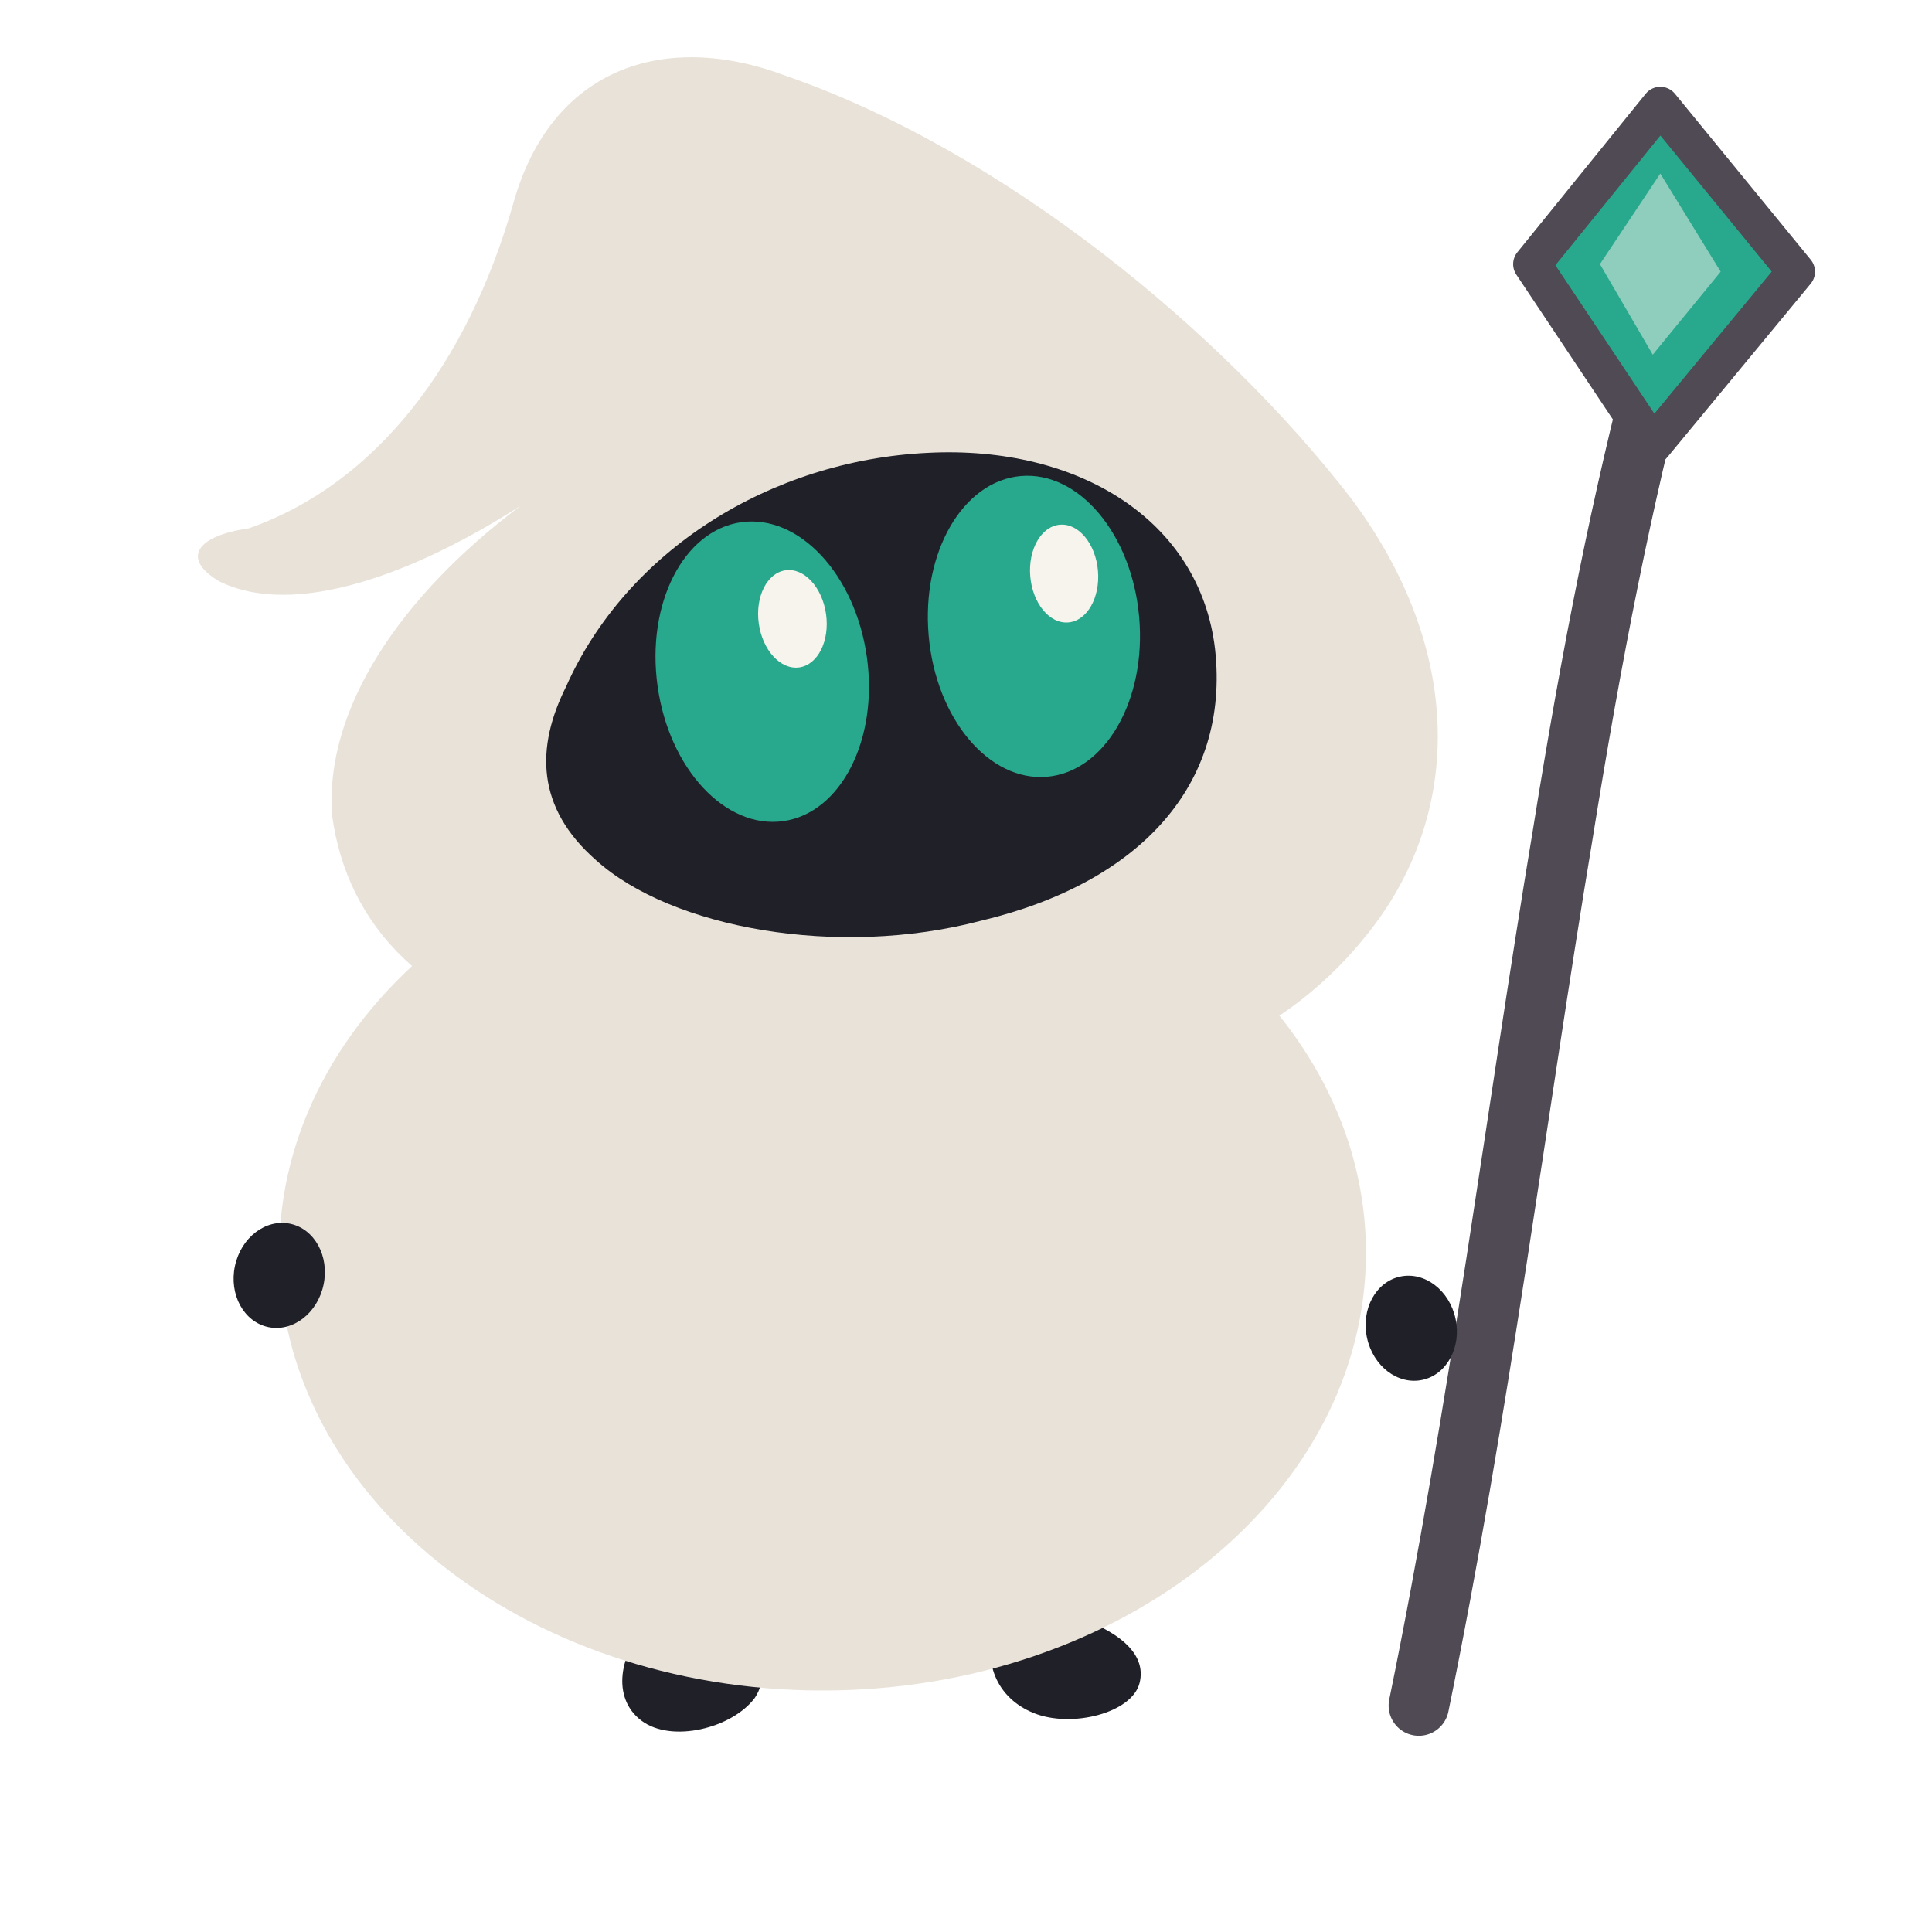
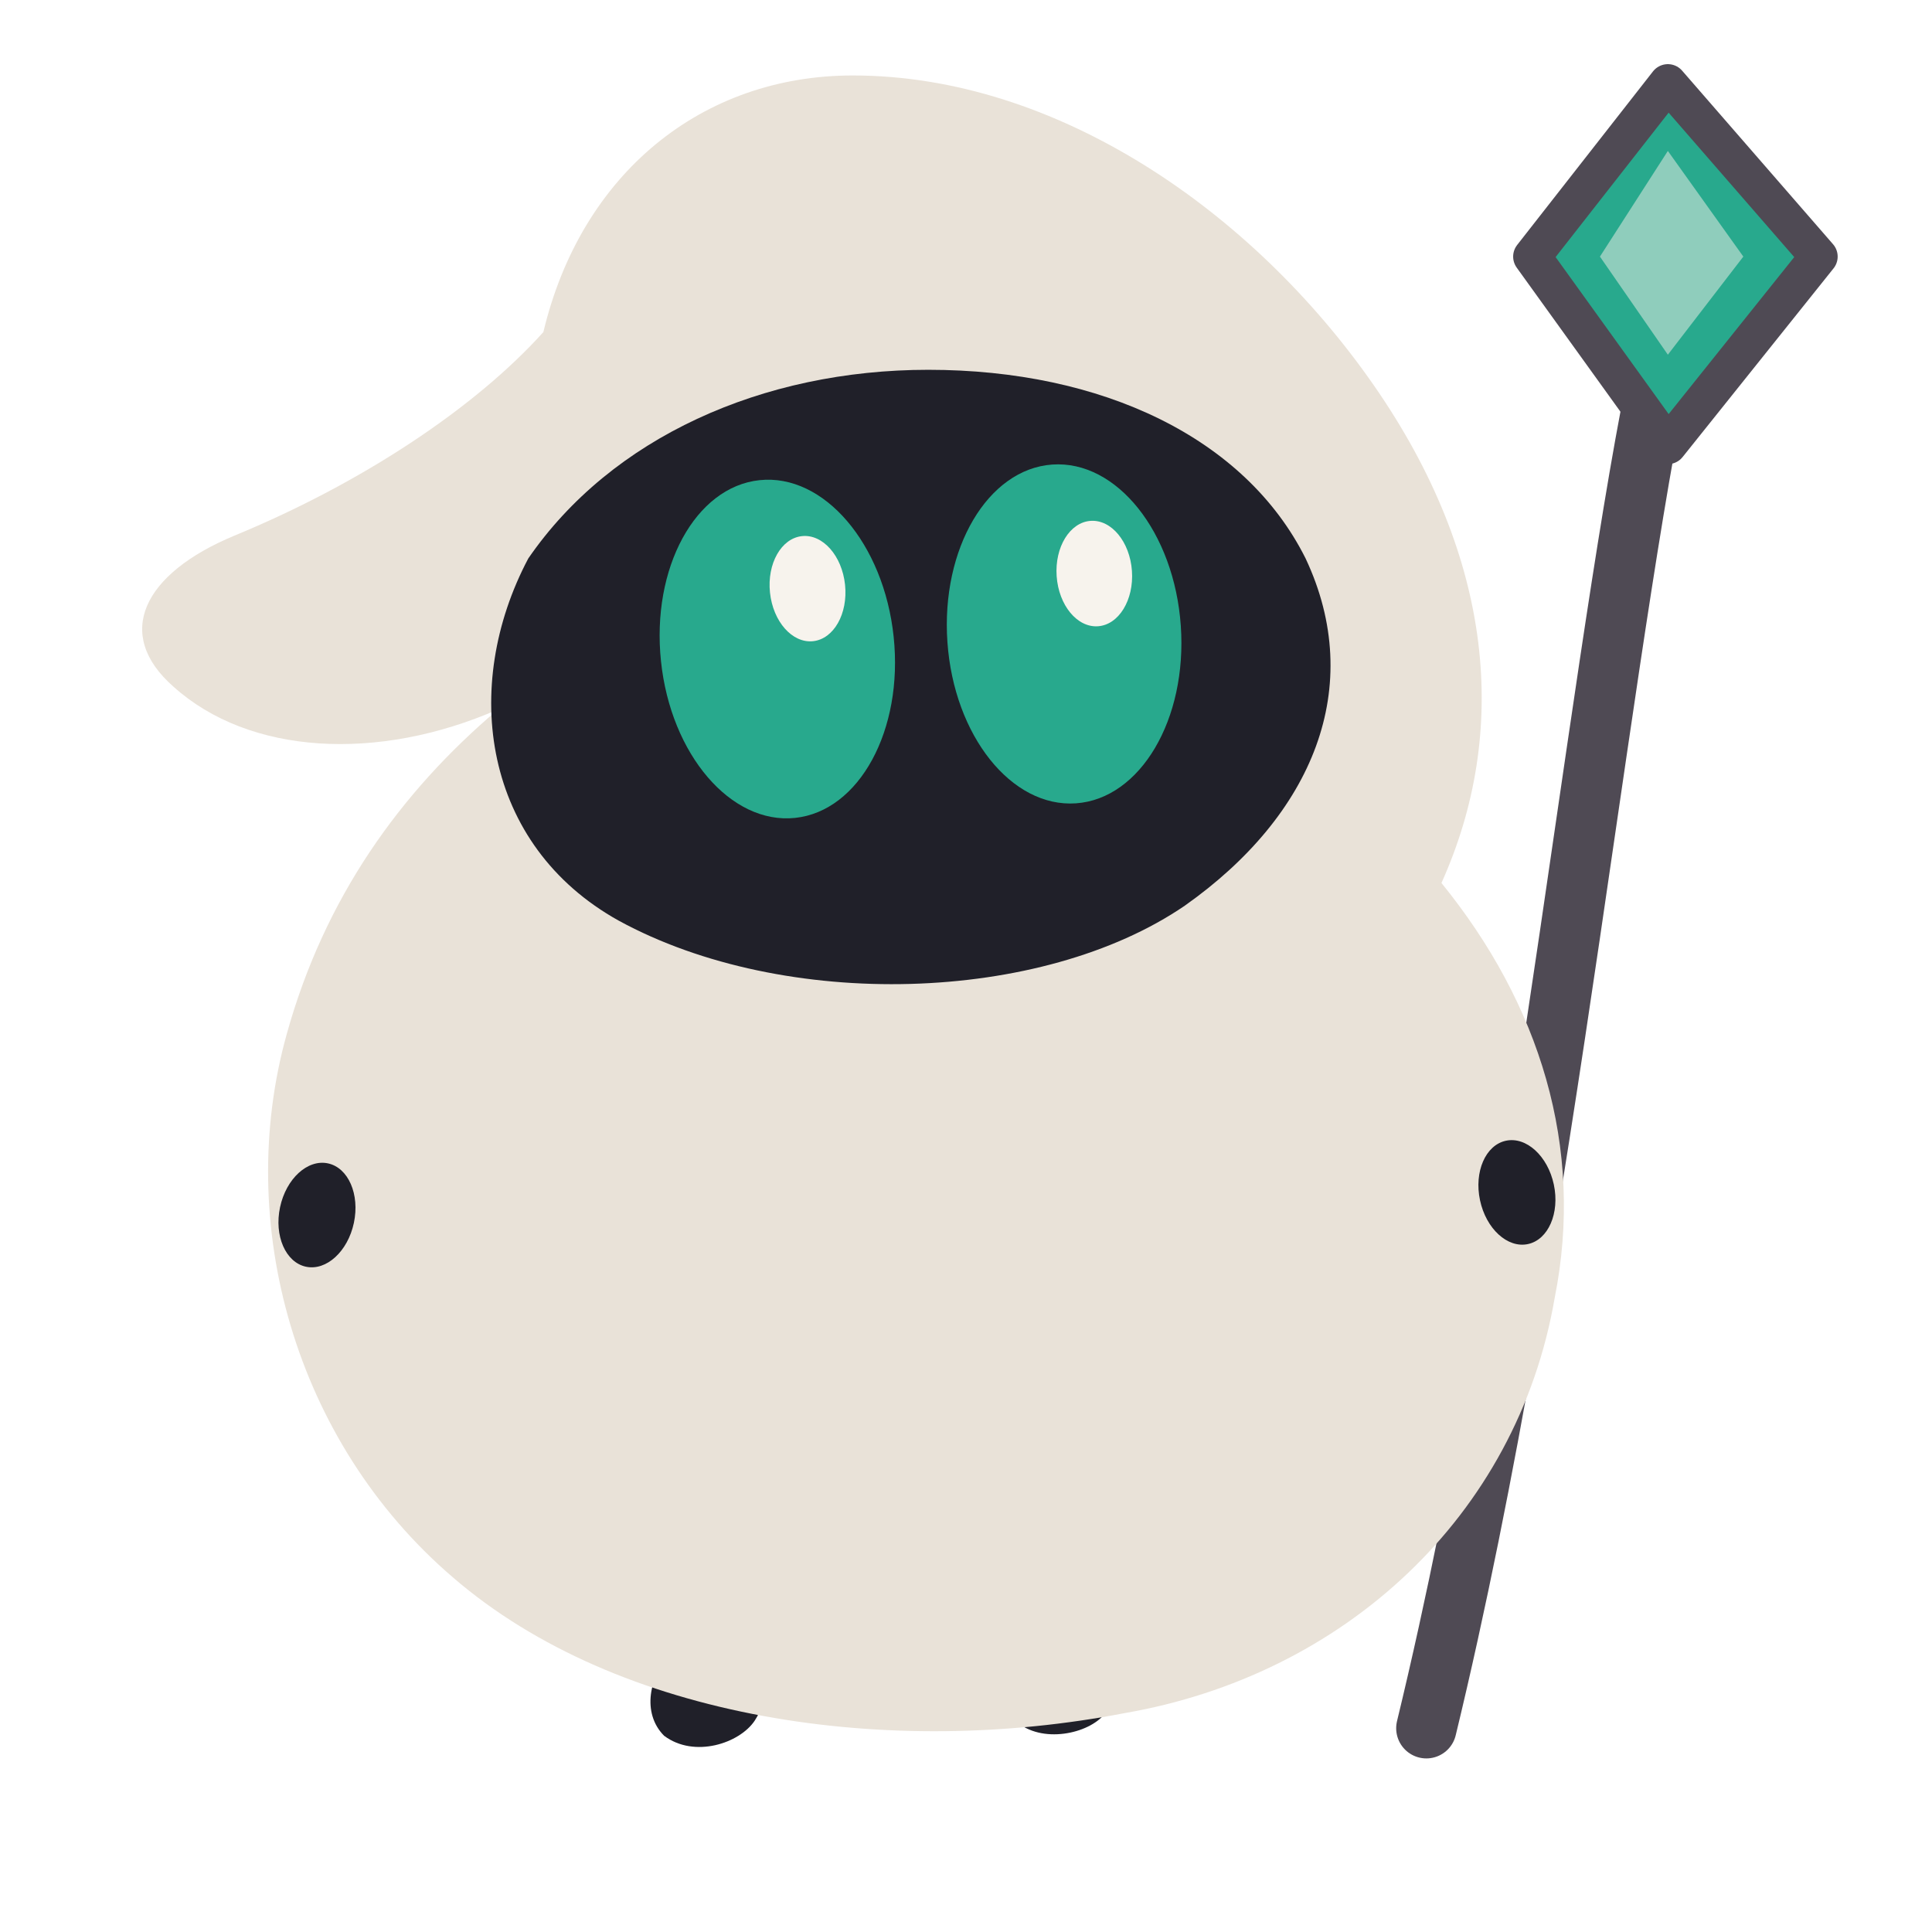
<svg xmlns="http://www.w3.org/2000/svg" viewBox="0 0 256 256">
-   <path fill="#202029" d="M86 215c-4 4-5 10-1 13 4 3 12 1 15-3 2-3 1-7-2-10H86Zm46 0c-2 5 0 10 5 12 5 2 13 0 14-4 1-4-3-7-9-9l-10 1Z" />
-   <path fill="none" stroke="#4f4a54" stroke-width="8" stroke-linecap="round" d="M188 226c8-39 13-79 19-115 4-25 8-45 13-64" />
-   <path fill="#28a98d" stroke="#4f4a54" stroke-width="5" stroke-linejoin="round" d="m220 14 18 22-19 23-16-24 17-21Z" />
-   <path fill="#f7f3ed" fill-opacity=".5" d="m220 23 8 13-9 11-7-12 8-12Z" />
-   <ellipse cx="109" cy="166" rx="72" ry="58" fill="#e9e2d8" />
-   <path fill="#e9e2d8" d="M33 70c17-6 29-22 35-43C73 9 88 4 104 10c29 10 58 34 75 56 15 20 15 42 2 58-12 15-30 21-49 20l-57-7c-18-3-29-14-31-29-1-14 9-29 25-41-14 9-30 15-40 10-5-3-3-6 4-7Z" />
-   <ellipse cx="37" cy="169" rx="6" ry="7" fill="#202029" transform="rotate(12 37 169)" />
-   <ellipse cx="187" cy="176" rx="6" ry="7" fill="#202029" transform="rotate(-12 187 176)" />
-   <path fill="#202029" d="M75 91c8-18 27-30 48-31 20-1 36 9 38 26 2 18-10 31-31 36-19 5-41 1-51-8-8-7-8-15-4-23Z" />
-   <ellipse cx="101" cy="89" rx="14" ry="20" fill="#28a98d" transform="rotate(-8 101 89)" />
-   <ellipse cx="137" cy="83" rx="14" ry="20" fill="#28a98d" transform="rotate(-5 137 83)" />
-   <ellipse cx="105" cy="82" rx="4.5" ry="6.5" fill="#f7f3ed" transform="rotate(-8 105 82)" />
-   <ellipse cx="141" cy="76" rx="4.5" ry="6.5" fill="#f7f3ed" transform="rotate(-5 141 76)" />
+   <path fill="#202029" d="M89 219c-3 3-4 8-1 11 4 3 10 1 12-2 2-3 1-6-2-9h-9Zm43 0c-2 4 0 8 4 10 4 2 10 0 11-3 1-4-3-6-7-7h-8Z" />
+   <path fill="none" stroke="#4f4a54" stroke-width="8" stroke-linecap="round" d="M189 229c8-33 14-71 19-105 5-34 9-63 13-80" />
+   <path fill="#28a98d" stroke="#4f4a54" stroke-width="5" stroke-linejoin="round" d="m221 11 20 23-20 25-18-25 18-23Z" />
+   <path fill="#f7f3ed" fill-opacity=".5" d="m221 20 10 14-10 13-9-13 9-14Z" />
+   <path fill="#e9e2d8" d="M72 44C77 23 93 10 113 10c27 0 53 18 69 41 16 23 18 46 9 66 13 16 19 35 15 55-5 29-28 50-57 55-31 6-67 1-89-18-21-18-29-47-22-72 5-18 15-32 28-43-16 7-33 6-43-3-8-7-4-15 8-20 17-7 32-17 41-27Z" />
+   <ellipse cx="42" cy="161" rx="5" ry="7" fill="#202029" transform="rotate(12 42 161)" />
+   <ellipse cx="201" cy="158" rx="5" ry="7" fill="#202029" transform="rotate(-12 201 158)" />
+   <path fill="#202029" d="M70 74c11-16 31-25 53-25 23 0 42 9 50 25 8 17 1 34-16 46-19 13-53 14-75 2-18-10-21-31-12-48Z" />
+   <ellipse cx="103" cy="86" rx="15.5" ry="22.5" fill="#28a98d" transform="rotate(-6 103 86)" />
+   <ellipse cx="141" cy="84" rx="15.5" ry="22.5" fill="#28a98d" transform="rotate(-4 141 84)" />
+   <ellipse cx="107" cy="78" rx="5" ry="7" fill="#f7f3ed" transform="rotate(-6 107 78)" />
+   <ellipse cx="145" cy="76" rx="5" ry="7" fill="#f7f3ed" transform="rotate(-4 145 76)" />
</svg>
